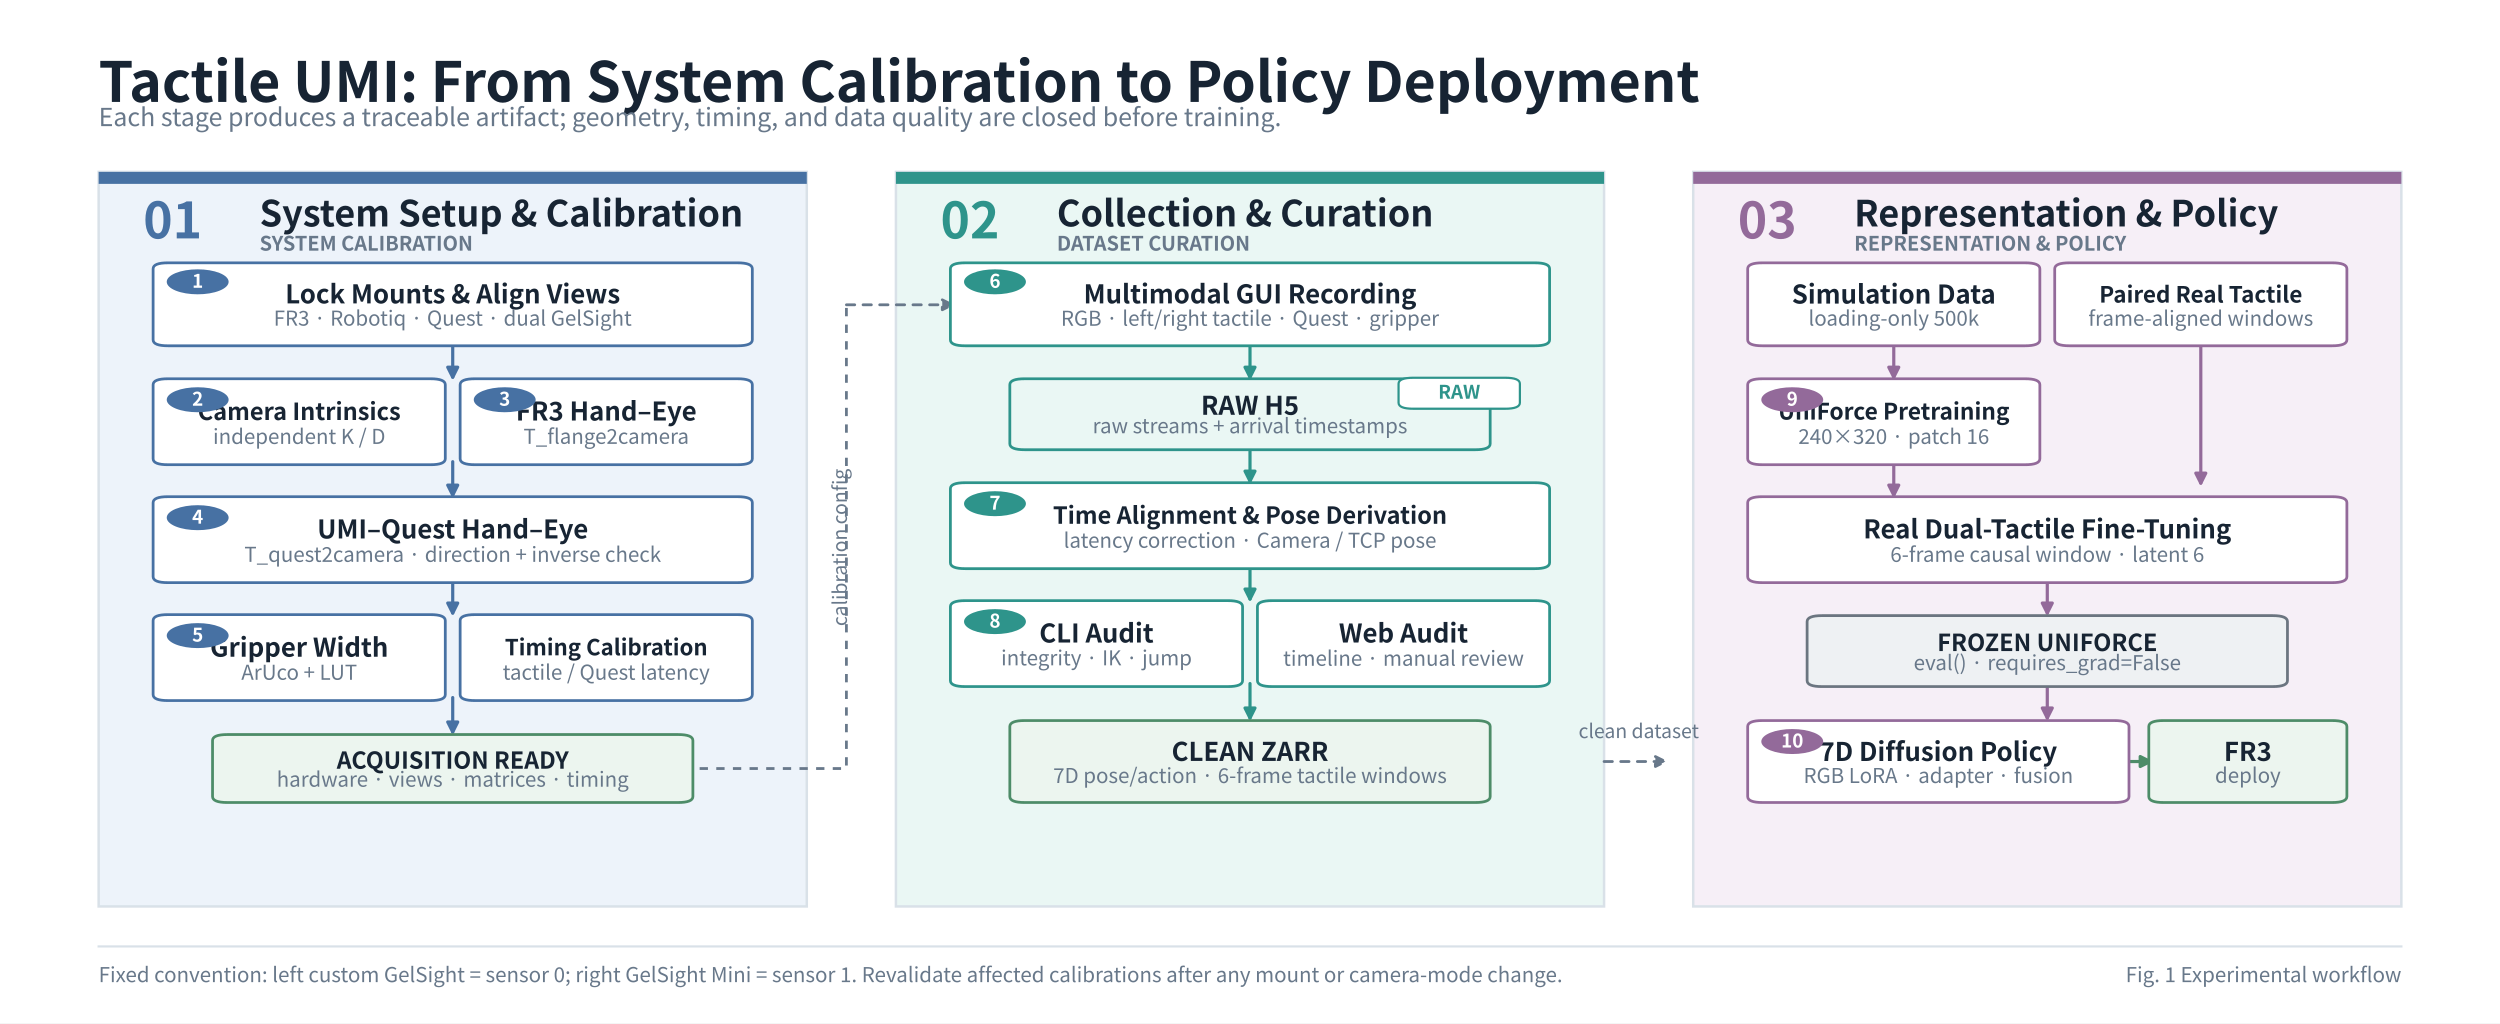
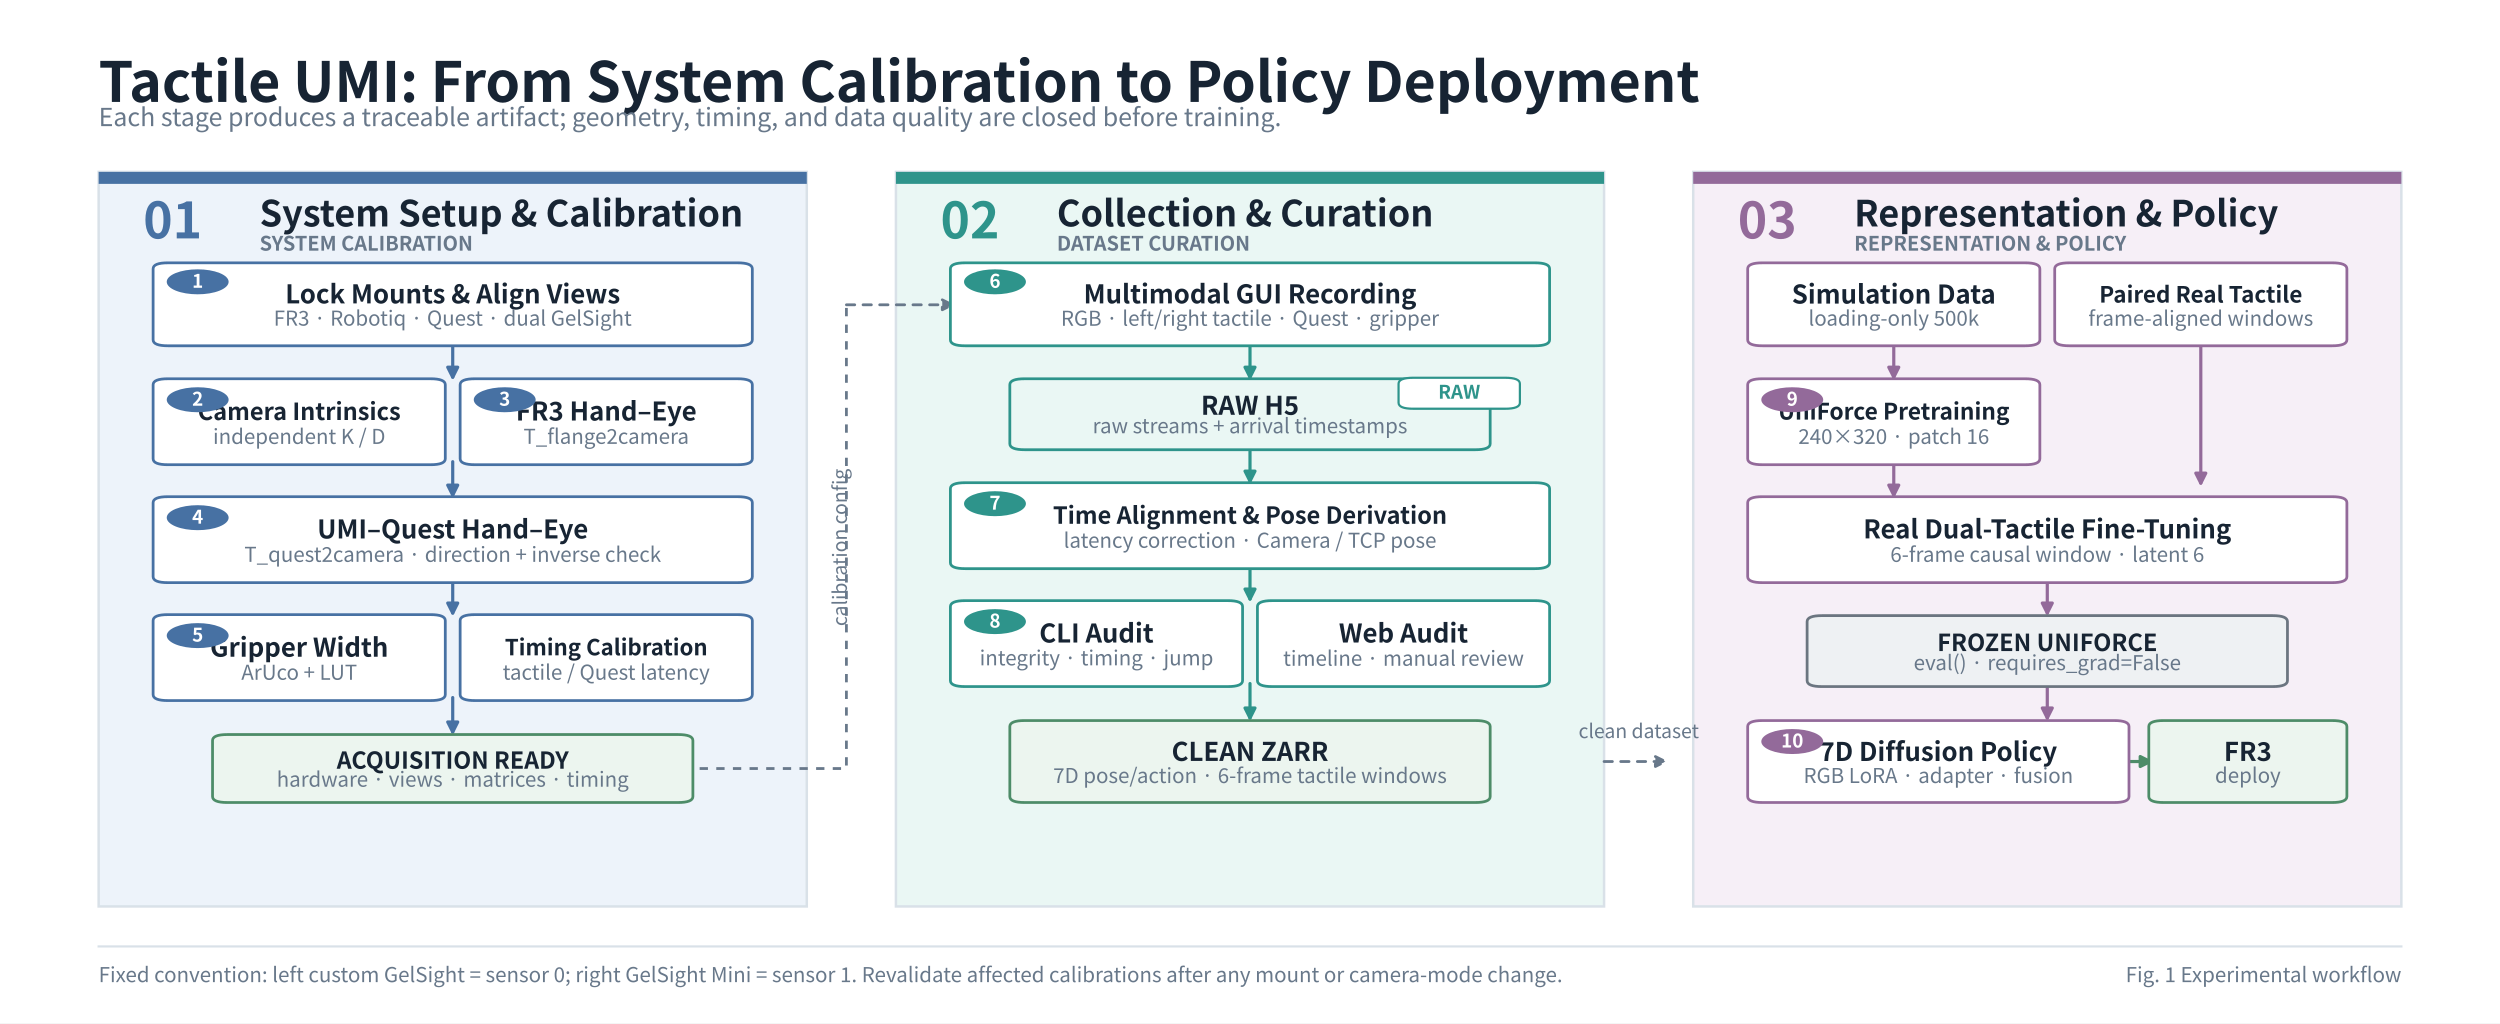
<svg xmlns="http://www.w3.org/2000/svg" width="901.44pt" height="369pt" viewBox="0 0 901.44 369" version="1.1">
  <defs>
    <style type="text/css">*{stroke-linejoin: round; stroke-linecap: butt}</style>
  </defs>
  <g id="figure_1">
    <g id="patch_1">
      <path d="M 0 369 L 901.44 369 L 901.44 0 L 0 0 z " style="fill: #ffffff" />
    </g>
    <g id="axes_1">
      <g id="patch_2">
        <path d="M 35.568 326.842 L 290.909 326.842 L 290.909 61.978 L 35.568 61.978 z " clip-path="url(#p51d656fa8f)" style="fill: #edf3fa; stroke: #d9e1e8; stroke-width: 0.9; stroke-linejoin: miter" />
      </g>
      <g id="patch_3">
        <path d="M 323.05 326.842 L 578.39 326.842 L 578.39 61.978 L 323.05 61.978 z " clip-path="url(#p51d656fa8f)" style="fill: #eaf7f4; stroke: #d9e1e8; stroke-width: 0.9; stroke-linejoin: miter" />
      </g>
      <g id="patch_4">
        <path d="M 610.531 326.842 L 865.872 326.842 L 865.872 61.978 L 610.531 61.978 z " clip-path="url(#p51d656fa8f)" style="fill: #f6eff7; stroke: #d9e1e8; stroke-width: 0.9; stroke-linejoin: miter" />
      </g>
      <g id="patch_5">
        <path d="M 35.568 66.302 L 290.909 66.302 L 290.909 61.978 L 35.568 61.978 z " clip-path="url(#p51d656fa8f)" style="fill: #4771a3" />
      </g>
      <g id="patch_6">
        <path d="M 323.05 66.302 L 578.39 66.302 L 578.39 61.978 L 323.05 61.978 z " clip-path="url(#p51d656fa8f)" style="fill: #2e948b" />
      </g>
      <g id="patch_7">
        <path d="M 610.531 66.302 L 865.872 66.302 L 865.872 61.978 L 610.531 61.978 z " clip-path="url(#p51d656fa8f)" style="fill: #936a9a" />
      </g>
      <g id="patch_8">
        <path d="M 163.238 123.96 Q 163.238 130.626 163.238 136.007 " clip-path="url(#p51d656fa8f)" style="fill: none; stroke: #4771a3; stroke-width: 1.15; stroke-linecap: round" />
        <path d="M 165.038 132.407 L 163.238 136.007 L 161.438 132.407 z " clip-path="url(#p51d656fa8f)" style="fill: #4771a3; stroke: #4771a3; stroke-width: 1.15; stroke-linecap: round" />
      </g>
      <g id="patch_9">
        <path d="M 163.238 166.482 Q 163.238 173.149 163.238 178.53 " clip-path="url(#p51d656fa8f)" style="fill: none; stroke: #4771a3; stroke-width: 1.15; stroke-linecap: round" />
        <path d="M 165.038 174.93 L 163.238 178.53 L 161.438 174.93 z " clip-path="url(#p51d656fa8f)" style="fill: #4771a3; stroke: #4771a3; stroke-width: 1.15; stroke-linecap: round" />
      </g>
      <g id="patch_10">
        <path d="M 163.238 209.004 Q 163.238 215.671 163.238 221.052 " clip-path="url(#p51d656fa8f)" style="fill: none; stroke: #4771a3; stroke-width: 1.15; stroke-linecap: round" />
        <path d="M 165.038 217.452 L 163.238 221.052 L 161.438 217.452 z " clip-path="url(#p51d656fa8f)" style="fill: #4771a3; stroke: #4771a3; stroke-width: 1.15; stroke-linecap: round" />
      </g>
      <g id="patch_11">
        <path d="M 163.238 251.527 Q 163.238 258.374 163.238 263.935 " clip-path="url(#p51d656fa8f)" style="fill: none; stroke: #4771a3; stroke-width: 1.15; stroke-linecap: round" />
        <path d="M 165.038 260.335 L 163.238 263.935 L 161.438 260.335 z " clip-path="url(#p51d656fa8f)" style="fill: #4771a3; stroke: #4771a3; stroke-width: 1.15; stroke-linecap: round" />
      </g>
      <g id="patch_12">
        <path d="M 450.72 123.96 Q 450.72 130.626 450.72 136.007 " clip-path="url(#p51d656fa8f)" style="fill: none; stroke: #2e948b; stroke-width: 1.15; stroke-linecap: round" />
        <path d="M 452.52 132.407 L 450.72 136.007 L 448.92 132.407 z " clip-path="url(#p51d656fa8f)" style="fill: #2e948b; stroke: #2e948b; stroke-width: 1.15; stroke-linecap: round" />
      </g>
      <g id="patch_13">
        <path d="M 450.72 161.437 Q 450.72 168.104 450.72 173.485 " clip-path="url(#p51d656fa8f)" style="fill: none; stroke: #2e948b; stroke-width: 1.15; stroke-linecap: round" />
        <path d="M 452.52 169.885 L 450.72 173.485 L 448.92 169.885 z " clip-path="url(#p51d656fa8f)" style="fill: #2e948b; stroke: #2e948b; stroke-width: 1.15; stroke-linecap: round" />
      </g>
      <g id="patch_14">
        <path d="M 450.72 203.959 Q 450.72 210.626 450.72 216.007 " clip-path="url(#p51d656fa8f)" style="fill: none; stroke: #2e948b; stroke-width: 1.15; stroke-linecap: round" />
        <path d="M 452.52 212.407 L 450.72 216.007 L 448.92 212.407 z " clip-path="url(#p51d656fa8f)" style="fill: #2e948b; stroke: #2e948b; stroke-width: 1.15; stroke-linecap: round" />
      </g>
      <g id="patch_15">
        <path d="M 450.72 246.482 Q 450.72 253.329 450.72 258.89 " clip-path="url(#p51d656fa8f)" style="fill: none; stroke: #2e948b; stroke-width: 1.15; stroke-linecap: round" />
        <path d="M 452.52 255.29 L 450.72 258.89 L 448.92 255.29 z " clip-path="url(#p51d656fa8f)" style="fill: #2e948b; stroke: #2e948b; stroke-width: 1.15; stroke-linecap: round" />
      </g>
      <g id="patch_16">
        <path d="M 682.848 123.96 Q 682.848 130.626 682.848 136.007 " clip-path="url(#p51d656fa8f)" style="fill: none; stroke: #936a9a; stroke-width: 1.15; stroke-linecap: round" />
        <path d="M 684.648 132.407 L 682.848 136.007 L 681.048 132.407 z " clip-path="url(#p51d656fa8f)" style="fill: #936a9a; stroke: #936a9a; stroke-width: 1.15; stroke-linecap: round" />
      </g>
      <g id="patch_17">
        <path d="M 793.555 123.96 Q 793.555 149.725 793.555 174.205 " clip-path="url(#p51d656fa8f)" style="fill: none; stroke: #936a9a; stroke-width: 1.15; stroke-linecap: round" />
        <path d="M 795.355 170.605 L 793.555 174.205 L 791.755 170.605 z " clip-path="url(#p51d656fa8f)" style="fill: #936a9a; stroke: #936a9a; stroke-width: 1.15; stroke-linecap: round" />
      </g>
      <g id="patch_18">
        <path d="M 682.848 166.482 Q 682.848 173.149 682.848 178.53 " clip-path="url(#p51d656fa8f)" style="fill: none; stroke: #936a9a; stroke-width: 1.15; stroke-linecap: round" />
        <path d="M 684.648 174.93 L 682.848 178.53 L 681.048 174.93 z " clip-path="url(#p51d656fa8f)" style="fill: #936a9a; stroke: #936a9a; stroke-width: 1.15; stroke-linecap: round" />
      </g>
      <g id="patch_19">
        <path d="M 738.202 209.004 Q 738.202 215.671 738.202 221.052 " clip-path="url(#p51d656fa8f)" style="fill: none; stroke: #936a9a; stroke-width: 1.15; stroke-linecap: round" />
        <path d="M 740.002 217.452 L 738.202 221.052 L 736.402 217.452 z " clip-path="url(#p51d656fa8f)" style="fill: #936a9a; stroke: #936a9a; stroke-width: 1.15; stroke-linecap: round" />
      </g>
      <g id="patch_20">
        <path d="M 738.202 246.482 Q 738.202 253.329 738.202 258.89 " clip-path="url(#p51d656fa8f)" style="fill: none; stroke: #936a9a; stroke-width: 1.15; stroke-linecap: round" />
        <path d="M 740.002 255.29 L 738.202 258.89 L 736.402 255.29 z " clip-path="url(#p51d656fa8f)" style="fill: #936a9a; stroke: #936a9a; stroke-width: 1.15; stroke-linecap: round" />
      </g>
      <g id="patch_21">
        <path d="M 764.093 274.59 Q 770.342 274.59 775.306 274.59 " clip-path="url(#p51d656fa8f)" style="fill: none; stroke: #4d8c68; stroke-width: 1.15; stroke-linecap: round" />
        <path d="M 771.706 272.79 L 775.306 274.59 L 771.706 276.39 z " clip-path="url(#p51d656fa8f)" style="fill: #4d8c68; stroke: #4d8c68; stroke-width: 1.15; stroke-linecap: round" />
      </g>
      <g id="line2d_1">
        <path d="M 246.269 277.113 L 305.194 277.113 L 305.194 109.905 " clip-path="url(#p51d656fa8f)" style="fill: none; stroke-dasharray: 3,3; stroke-dashoffset: 0; stroke: #68788a" />
      </g>
      <g id="patch_22">
        <path d="M 305.194 109.905 Q 324.835 109.905 343.359 109.905 " clip-path="url(#p51d656fa8f)" style="fill: none; stroke-dasharray: 3,3; stroke-dashoffset: 0; stroke: #68788a; stroke-linecap: round" />
        <path d="M 339.759 108.105 L 343.359 109.905 L 339.759 111.705 z " clip-path="url(#p51d656fa8f)" style="fill: #68788a; stroke-dasharray: 3,3; stroke-dashoffset: 0; stroke: #68788a; stroke-linecap: round" />
      </g>
      <g id="patch_23">
        <path d="M 578.39 274.59 Q 589.997 274.59 600.485 274.59 " clip-path="url(#p51d656fa8f)" style="fill: none; stroke-dasharray: 3,3; stroke-dashoffset: 0; stroke: #68788a; stroke-linecap: round" />
        <path d="M 596.885 272.79 L 600.485 274.59 L 596.885 276.39 z " clip-path="url(#p51d656fa8f)" style="fill: #68788a; stroke-dasharray: 3,3; stroke-dashoffset: 0; stroke: #68788a; stroke-linecap: round" />
      </g>
      <g id="patch_24">
        <path d="M 60.566 124.68 L 265.91 124.68 Q 271.267 124.68 271.267 122.518 L 271.267 96.933 Q 271.267 94.77 265.91 94.77 L 60.566 94.77 Q 55.21 94.77 55.21 96.933 L 55.21 122.518 Q 55.21 124.68 60.566 124.68 z " clip-path="url(#p51d656fa8f)" style="fill: #ffffff; stroke: #4771a3; stroke-linejoin: miter" />
      </g>
      <g id="patch_25">
        <path d="M 60.566 167.563 L 155.203 167.563 Q 160.56 167.563 160.56 165.401 L 160.56 138.734 Q 160.56 136.572 155.203 136.572 L 60.566 136.572 Q 55.21 136.572 55.21 138.734 L 55.21 165.401 Q 55.21 167.563 60.566 167.563 z " clip-path="url(#p51d656fa8f)" style="fill: #ffffff; stroke: #4771a3; stroke-linejoin: miter" />
      </g>
      <g id="patch_26">
        <path d="M 171.274 167.563 L 265.91 167.563 Q 271.267 167.563 271.267 165.401 L 271.267 138.734 Q 271.267 136.572 265.91 136.572 L 171.274 136.572 Q 165.917 136.572 165.917 138.734 L 165.917 165.401 Q 165.917 167.563 171.274 167.563 z " clip-path="url(#p51d656fa8f)" style="fill: #ffffff; stroke: #4771a3; stroke-linejoin: miter" />
      </g>
      <g id="patch_27">
        <path d="M 60.566 210.086 L 265.91 210.086 Q 271.267 210.086 271.267 207.923 L 271.267 181.257 Q 271.267 179.095 265.91 179.095 L 60.566 179.095 Q 55.21 179.095 55.21 181.257 L 55.21 207.923 Q 55.21 210.086 60.566 210.086 z " clip-path="url(#p51d656fa8f)" style="fill: #ffffff; stroke: #4771a3; stroke-linejoin: miter" />
      </g>
      <g id="patch_28">
        <path d="M 60.566 252.608 L 155.203 252.608 Q 160.56 252.608 160.56 250.446 L 160.56 223.779 Q 160.56 221.617 155.203 221.617 L 60.566 221.617 Q 55.21 221.617 55.21 223.779 L 55.21 250.446 Q 55.21 252.608 60.566 252.608 z " clip-path="url(#p51d656fa8f)" style="fill: #ffffff; stroke: #4771a3; stroke-linejoin: miter" />
      </g>
      <g id="patch_29">
        <path d="M 171.274 252.608 L 265.91 252.608 Q 271.267 252.608 271.267 250.446 L 271.267 223.779 Q 271.267 221.617 265.91 221.617 L 171.274 221.617 Q 165.917 221.617 165.917 223.779 L 165.917 250.446 Q 165.917 252.608 171.274 252.608 z " clip-path="url(#p51d656fa8f)" style="fill: #ffffff; stroke: #4771a3; stroke-linejoin: miter" />
      </g>
      <g id="patch_30">
        <path d="M 81.994 289.365 L 244.483 289.365 Q 249.84 289.365 249.84 287.203 L 249.84 267.022 Q 249.84 264.86 244.483 264.86 L 81.994 264.86 Q 76.637 264.86 76.637 267.022 L 76.637 287.203 Q 76.637 289.365 81.994 289.365 z " clip-path="url(#p51d656fa8f)" style="fill: #ecf5ef; stroke: #4d8c68; stroke-linejoin: miter" />
      </g>
      <g id="patch_31">
        <path d="M 348.048 124.68 L 553.392 124.68 Q 558.749 124.68 558.749 122.518 L 558.749 96.933 Q 558.749 94.77 553.392 94.77 L 348.048 94.77 Q 342.691 94.77 342.691 96.933 L 342.691 122.518 Q 342.691 124.68 348.048 124.68 z " clip-path="url(#p51d656fa8f)" style="fill: #ffffff; stroke: #2e948b; stroke-linejoin: miter" />
      </g>
      <g id="patch_32">
        <path d="M 369.475 162.158 L 531.965 162.158 Q 537.322 162.158 537.322 159.996 L 537.322 138.734 Q 537.322 136.572 531.965 136.572 L 369.475 136.572 Q 364.118 136.572 364.118 138.734 L 364.118 159.996 Q 364.118 162.158 369.475 162.158 z " clip-path="url(#p51d656fa8f)" style="fill: #eaf7f4; stroke: #2e948b; stroke-linejoin: miter" />
      </g>
      <g id="patch_33">
        <path d="M 348.048 205.041 L 553.392 205.041 Q 558.749 205.041 558.749 202.878 L 558.749 176.212 Q 558.749 174.05 553.392 174.05 L 348.048 174.05 Q 342.691 174.05 342.691 176.212 L 342.691 202.878 Q 342.691 205.041 348.048 205.041 z " clip-path="url(#p51d656fa8f)" style="fill: #ffffff; stroke: #2e948b; stroke-linejoin: miter" />
      </g>
      <g id="patch_34">
        <path d="M 348.048 247.563 L 442.685 247.563 Q 448.042 247.563 448.042 245.401 L 448.042 218.734 Q 448.042 216.572 442.685 216.572 L 348.048 216.572 Q 342.691 216.572 342.691 218.734 L 342.691 245.401 Q 342.691 247.563 348.048 247.563 z " clip-path="url(#p51d656fa8f)" style="fill: #ffffff; stroke: #2e948b; stroke-linejoin: miter" />
      </g>
      <g id="patch_35">
        <path d="M 458.755 247.563 L 553.392 247.563 Q 558.749 247.563 558.749 245.401 L 558.749 218.734 Q 558.749 216.572 553.392 216.572 L 458.755 216.572 Q 453.398 216.572 453.398 218.734 L 453.398 245.401 Q 453.398 247.563 458.755 247.563 z " clip-path="url(#p51d656fa8f)" style="fill: #ffffff; stroke: #2e948b; stroke-linejoin: miter" />
      </g>
      <g id="patch_36">
        <path d="M 369.475 289.365 L 531.965 289.365 Q 537.322 289.365 537.322 287.203 L 537.322 261.977 Q 537.322 259.815 531.965 259.815 L 369.475 259.815 Q 364.118 259.815 364.118 261.977 L 364.118 287.203 Q 364.118 289.365 369.475 289.365 z " clip-path="url(#p51d656fa8f)" style="fill: #ecf5ef; stroke: #4d8c68; stroke-linejoin: miter" />
      </g>
      <g id="patch_37">
        <path d="M 635.53 124.68 L 730.166 124.68 Q 735.523 124.68 735.523 122.518 L 735.523 96.933 Q 735.523 94.77 730.166 94.77 L 635.53 94.77 Q 630.173 94.77 630.173 96.933 L 630.173 122.518 Q 630.173 124.68 635.53 124.68 z " clip-path="url(#p51d656fa8f)" style="fill: #ffffff; stroke: #936a9a; stroke-linejoin: miter" />
      </g>
      <g id="patch_38">
        <path d="M 746.237 124.68 L 840.874 124.68 Q 846.23 124.68 846.23 122.518 L 846.23 96.933 Q 846.23 94.77 840.874 94.77 L 746.237 94.77 Q 740.88 94.77 740.88 96.933 L 740.88 122.518 Q 740.88 124.68 746.237 124.68 z " clip-path="url(#p51d656fa8f)" style="fill: #ffffff; stroke: #936a9a; stroke-linejoin: miter" />
      </g>
      <g id="patch_39">
        <path d="M 635.53 167.563 L 730.166 167.563 Q 735.523 167.563 735.523 165.401 L 735.523 138.734 Q 735.523 136.572 730.166 136.572 L 635.53 136.572 Q 630.173 136.572 630.173 138.734 L 630.173 165.401 Q 630.173 167.563 635.53 167.563 z " clip-path="url(#p51d656fa8f)" style="fill: #ffffff; stroke: #936a9a; stroke-linejoin: miter" />
      </g>
      <g id="patch_40">
        <path d="M 635.53 210.086 L 840.874 210.086 Q 846.23 210.086 846.23 207.923 L 846.23 181.257 Q 846.23 179.095 840.874 179.095 L 635.53 179.095 Q 630.173 179.095 630.173 181.257 L 630.173 207.923 Q 630.173 210.086 635.53 210.086 z " clip-path="url(#p51d656fa8f)" style="fill: #ffffff; stroke: #936a9a; stroke-linejoin: miter" />
      </g>
      <g id="patch_41">
        <path d="M 656.957 247.563 L 819.446 247.563 Q 824.803 247.563 824.803 245.401 L 824.803 224.14 Q 824.803 221.977 819.446 221.977 L 656.957 221.977 Q 651.6 221.977 651.6 224.14 L 651.6 245.401 Q 651.6 247.563 656.957 247.563 z " clip-path="url(#p51d656fa8f)" style="fill: #eef1f3; stroke: #6b7580; stroke-linejoin: miter" />
      </g>
      <g id="patch_42">
        <path d="M 635.53 289.365 L 762.307 289.365 Q 767.664 289.365 767.664 287.203 L 767.664 261.977 Q 767.664 259.815 762.307 259.815 L 635.53 259.815 Q 630.173 259.815 630.173 261.977 L 630.173 287.203 Q 630.173 289.365 635.53 289.365 z " clip-path="url(#p51d656fa8f)" style="fill: #ffffff; stroke: #936a9a; stroke-linejoin: miter" />
      </g>
      <g id="patch_43">
        <path d="M 780.163 289.365 L 840.874 289.365 Q 846.23 289.365 846.23 287.203 L 846.23 261.977 Q 846.23 259.815 840.874 259.815 L 780.163 259.815 Q 774.806 259.815 774.806 261.977 L 774.806 287.203 Q 774.806 289.365 780.163 289.365 z " clip-path="url(#p51d656fa8f)" style="fill: #ecf5ef; stroke: #4d8c68; stroke-linejoin: miter" />
      </g>
      <g id="line2d_2">
        <path d="M 35.568 341.257 L 865.872 341.257 " clip-path="url(#p51d656fa8f)" style="fill: none; stroke: #d9e1e8; stroke-width: 0.8; stroke-linecap: square" />
      </g>
      <g id="text_1">
        <text style="font-weight: 700; font-size: 20px; font-family: 'Noto Sans CJK JP', 'Arial', 'Helvetica', 'DejaVu Sans', sans-serif; text-anchor: start; fill: #172433" x="35.568" y="36.755" transform="rotate(-0 35.568 36.75495)">Tactile UMI: From System Calibration to Policy Deployment</text>
      </g>
      <g id="text_2">
        <text style="font-size: 9px; font-family: 'Noto Sans CJK JP', 'Arial', 'Helvetica', 'DejaVu Sans', sans-serif; text-anchor: start; fill: #68788a" x="35.568" y="45.475" transform="rotate(-0 35.568 45.4754)">Each stage produces a traceable artifact; geometry, timing, and data quality are closed before training.</text>
      </g>
      <g id="text_3">
        <text style="font-weight: 700; font-size: 18px; font-family: 'Noto Sans CJK JP', 'Arial', 'Helvetica', 'DejaVu Sans', sans-serif; text-anchor: start; fill: #4771a3" x="51.638" y="85.963" transform="rotate(-0 51.6384 85.96304)">01</text>
      </g>
      <g id="text_4">
        <text style="font-weight: 700; font-size: 13px; font-family: 'Noto Sans CJK JP', 'Arial', 'Helvetica', 'DejaVu Sans', sans-serif; text-anchor: start; fill: #172433" x="93.6" y="81.648" transform="rotate(-0 93.6 81.64813)">System Setup &amp; Calibration</text>
      </g>
      <g id="text_5">
        <text style="font-weight: 700; font-size: 7.2px; font-family: 'Noto Sans CJK JP', 'Arial', 'Helvetica', 'DejaVu Sans', sans-serif; text-anchor: start; fill: #68788a" x="93.6" y="90.383" transform="rotate(-0 93.6 90.38257)">SYSTEM CALIBRATION</text>
      </g>
      <g id="text_6">
        <text style="font-weight: 700; font-size: 18px; font-family: 'Noto Sans CJK JP', 'Arial', 'Helvetica', 'DejaVu Sans', sans-serif; text-anchor: start; fill: #2e948b" x="339.12" y="85.963" transform="rotate(-0 339.12 85.96304)">02</text>
      </g>
      <g id="text_7">
        <text style="font-weight: 700; font-size: 13px; font-family: 'Noto Sans CJK JP', 'Arial', 'Helvetica', 'DejaVu Sans', sans-serif; text-anchor: start; fill: #172433" x="381.082" y="81.623" transform="rotate(-0 381.0816 81.62274)">Collection &amp; Curation</text>
      </g>
      <g id="text_8">
        <text style="font-weight: 700; font-size: 7.2px; font-family: 'Noto Sans CJK JP', 'Arial', 'Helvetica', 'DejaVu Sans', sans-serif; text-anchor: start; fill: #68788a" x="381.082" y="90.383" transform="rotate(-0 381.0816 90.38257)">DATASET CURATION</text>
      </g>
      <g id="text_9">
        <text style="font-weight: 700; font-size: 18px; font-family: 'Noto Sans CJK JP', 'Arial', 'Helvetica', 'DejaVu Sans', sans-serif; text-anchor: start; fill: #936a9a" x="626.602" y="85.963" transform="rotate(-0 626.6016 85.96304)">03</text>
      </g>
      <g id="text_10">
        <text style="font-weight: 700; font-size: 13px; font-family: 'Noto Sans CJK JP', 'Arial', 'Helvetica', 'DejaVu Sans', sans-serif; text-anchor: start; fill: #172433" x="668.563" y="81.648" transform="rotate(-0 668.5632 81.64813)">Representation &amp; Policy</text>
      </g>
      <g id="text_11">
        <text style="font-weight: 700; font-size: 7.2px; font-family: 'Noto Sans CJK JP', 'Arial', 'Helvetica', 'DejaVu Sans', sans-serif; text-anchor: start; fill: #68788a" x="668.563" y="90.383" transform="rotate(-0 668.5632 90.38257)">REPRESENTATION &amp; POLICY</text>
      </g>
      <g id="text_12">
        <text style="font-weight: 700; font-size: 9.3px; font-family: 'Noto Sans CJK JP', 'Arial', 'Helvetica', 'DejaVu Sans', sans-serif; text-anchor: middle; fill: #172433" x="163.238" y="109.393" transform="rotate(-0 163.2384 109.3934)">Lock Mounts &amp; Align Views</text>
      </g>
      <g id="text_13">
        <text style="font-size: 7.4px; font-family: 'Noto Sans CJK JP', 'Arial', 'Helvetica', 'DejaVu Sans', sans-serif; text-anchor: middle; fill: #68788a" x="163.238" y="117.421" transform="rotate(-0 163.2384 117.4209)">FR3 · Robotiq · Quest · dual GelSight</text>
      </g>
      <g id="text_14">
        <text style="font-weight: 700; font-size: 8.5px; font-family: 'Noto Sans CJK JP', 'Arial', 'Helvetica', 'DejaVu Sans', sans-serif; text-anchor: middle; fill: #172433" x="107.885" y="151.453" transform="rotate(-0 107.8848 151.4533)">Camera Intrinsics</text>
      </g>
      <g id="text_15">
        <text style="font-size: 7.4px; font-family: 'Noto Sans CJK JP', 'Arial', 'Helvetica', 'DejaVu Sans', sans-serif; text-anchor: middle; fill: #68788a" x="107.885" y="160.068" transform="rotate(-0 107.8848 160.0677)">independent K / D</text>
      </g>
      <g id="text_16">
        <text style="font-weight: 700; font-size: 9.3px; font-family: 'Noto Sans CJK JP', 'Arial', 'Helvetica', 'DejaVu Sans', sans-serif; text-anchor: middle; fill: #172433" x="218.592" y="151.644" transform="rotate(-0 218.592 151.6444)">FR3 Hand–Eye</text>
      </g>
      <g id="text_17">
        <text style="font-size: 7.4px; font-family: 'Noto Sans CJK JP', 'Arial', 'Helvetica', 'DejaVu Sans', sans-serif; text-anchor: middle; fill: #68788a" x="218.592" y="160.039" transform="rotate(-0 218.592 160.0388)">T_flange2camera</text>
      </g>
      <g id="text_18">
        <text style="font-weight: 700; font-size: 9.3px; font-family: 'Noto Sans CJK JP', 'Arial', 'Helvetica', 'DejaVu Sans', sans-serif; text-anchor: middle; fill: #172433" x="163.238" y="194.167" transform="rotate(-0 163.2384 194.1669)">UMI–Quest Hand–Eye</text>
      </g>
      <g id="text_19">
        <text style="font-size: 7.4px; font-family: 'Noto Sans CJK JP', 'Arial', 'Helvetica', 'DejaVu Sans', sans-serif; text-anchor: middle; fill: #68788a" x="163.238" y="202.59" transform="rotate(-0 163.2384 202.5902)">T_quest2camera · direction + inverse check</text>
      </g>
      <g id="text_20">
        <text style="font-weight: 700; font-size: 9.3px; font-family: 'Noto Sans CJK JP', 'Arial', 'Helvetica', 'DejaVu Sans', sans-serif; text-anchor: middle; fill: #172433" x="107.885" y="236.792" transform="rotate(-0 107.8848 236.7918)">Gripper Width</text>
      </g>
      <g id="text_21">
        <text style="font-size: 7.4px; font-family: 'Noto Sans CJK JP', 'Arial', 'Helvetica', 'DejaVu Sans', sans-serif; text-anchor: middle; fill: #68788a" x="107.885" y="245.113" transform="rotate(-0 107.8848 245.1127)">ArUco + LUT</text>
      </g>
      <g id="text_22">
        <text style="font-weight: 700; font-size: 8px; font-family: 'Noto Sans CJK JP', 'Arial', 'Helvetica', 'DejaVu Sans', sans-serif; text-anchor: middle; fill: #172433" x="218.592" y="236.293" transform="rotate(-0 218.592 236.2925)">Timing Calibration</text>
      </g>
      <g id="text_23">
        <text style="font-size: 7.4px; font-family: 'Noto Sans CJK JP', 'Arial', 'Helvetica', 'DejaVu Sans', sans-serif; text-anchor: middle; fill: #68788a" x="218.592" y="245.094" transform="rotate(-0 218.592 245.0942)">tactile / Quest latency</text>
      </g>
      <g id="text_24">
        <text style="font-weight: 700; font-size: 8.4px; font-family: 'Noto Sans CJK JP', 'Arial', 'Helvetica', 'DejaVu Sans', sans-serif; text-anchor: middle; fill: #172433" x="163.238" y="277.183" transform="rotate(-0 163.2384 277.1826)">ACQUISITION READY</text>
      </g>
      <g id="text_25">
        <text style="font-size: 7.4px; font-family: 'Noto Sans CJK JP', 'Arial', 'Helvetica', 'DejaVu Sans', sans-serif; text-anchor: middle; fill: #68788a" x="163.238" y="283.673" transform="rotate(-0 163.2384 283.673)">hardware · views · matrices · timing</text>
      </g>
      <g id="text_26">
        <text style="font-weight: 700; font-size: 9.3px; font-family: 'Noto Sans CJK JP', 'Arial', 'Helvetica', 'DejaVu Sans', sans-serif; text-anchor: middle; fill: #172433" x="450.72" y="109.393" transform="rotate(-0 450.72 109.3934)">Multimodal GUI Recording</text>
      </g>
      <g id="text_27">
        <text style="font-size: 7.4px; font-family: 'Noto Sans CJK JP', 'Arial', 'Helvetica', 'DejaVu Sans', sans-serif; text-anchor: middle; fill: #68788a" x="450.72" y="117.47" transform="rotate(-0 450.72 117.4695)">RGB · left/right tactile · Quest · gripper</text>
      </g>
      <g id="text_28">
        <text style="font-weight: 700; font-size: 9.3px; font-family: 'Noto Sans CJK JP', 'Arial', 'Helvetica', 'DejaVu Sans', sans-serif; text-anchor: middle; fill: #172433" x="450.72" y="149.578" transform="rotate(-0 450.72 149.5784)">RAW H5</text>
      </g>
      <g id="text_29">
        <text style="font-size: 7.4px; font-family: 'Noto Sans CJK JP', 'Arial', 'Helvetica', 'DejaVu Sans', sans-serif; text-anchor: middle; fill: #68788a" x="450.72" y="156.23" transform="rotate(-0 450.72 156.2299)">raw streams + arrival timestamps</text>
      </g>
      <g id="text_30">
        <text style="font-weight: 700; font-size: 8.5px; font-family: 'Noto Sans CJK JP', 'Arial', 'Helvetica', 'DejaVu Sans', sans-serif; text-anchor: middle; fill: #172433" x="450.72" y="188.867" transform="rotate(-0 450.72 188.867)">Time Alignment &amp; Pose Derivation</text>
      </g>
      <g id="text_31">
        <text style="font-size: 7.4px; font-family: 'Noto Sans CJK JP', 'Arial', 'Helvetica', 'DejaVu Sans', sans-serif; text-anchor: middle; fill: #68788a" x="450.72" y="197.527" transform="rotate(-0 450.72 197.5267)">latency correction · Camera / TCP pose</text>
      </g>
      <g id="text_32">
        <text style="font-weight: 700; font-size: 9.3px; font-family: 'Noto Sans CJK JP', 'Arial', 'Helvetica', 'DejaVu Sans', sans-serif; text-anchor: middle; fill: #172433" x="395.366" y="231.686" transform="rotate(-0 395.3664 231.6864)">CLI Audit</text>
      </g>
      <g id="text_33">
-         <text style="font-size: 7.4px; font-family: 'Noto Sans CJK JP', 'Arial', 'Helvetica', 'DejaVu Sans', sans-serif; text-anchor: middle; fill: #68788a" x="395.366" y="239.913" transform="rotate(-0 395.3664 239.9127)">integrity · IK · jump</text>
+         <text style="font-size: 7.4px; font-family: 'Noto Sans CJK JP', 'Arial', 'Helvetica', 'DejaVu Sans', sans-serif; text-anchor: middle; fill: #68788a" x="395.366" y="239.913" transform="rotate(-0 395.3664 239.9127)">integrity · timing · jump</text>
      </g>
      <g id="text_34">
        <text style="font-weight: 700; font-size: 9.3px; font-family: 'Noto Sans CJK JP', 'Arial', 'Helvetica', 'DejaVu Sans', sans-serif; text-anchor: middle; fill: #172433" x="506.074" y="231.686" transform="rotate(-0 506.0736 231.6864)">Web Audit</text>
      </g>
      <g id="text_35">
        <text style="font-size: 7.4px; font-family: 'Noto Sans CJK JP', 'Arial', 'Helvetica', 'DejaVu Sans', sans-serif; text-anchor: middle; fill: #68788a" x="506.074" y="240.068" transform="rotate(-0 506.0736 240.0677)">timeline · manual review</text>
      </g>
      <g id="text_36">
        <text style="font-weight: 700; font-size: 9.3px; font-family: 'Noto Sans CJK JP', 'Arial', 'Helvetica', 'DejaVu Sans', sans-serif; text-anchor: middle; fill: #172433" x="450.72" y="274.367" transform="rotate(-0 450.72 274.3675)">CLEAN ZARR</text>
      </g>
      <g id="text_37">
        <text style="font-size: 7.4px; font-family: 'Noto Sans CJK JP', 'Arial', 'Helvetica', 'DejaVu Sans', sans-serif; text-anchor: middle; fill: #68788a" x="450.72" y="282.336" transform="rotate(-0 450.72 282.336)">7D pose/action · 6-frame tactile windows</text>
      </g>
      <g id="text_38">
        <text style="font-weight: 700; font-size: 9.3px; font-family: 'Noto Sans CJK JP', 'Arial', 'Helvetica', 'DejaVu Sans', sans-serif; text-anchor: middle; fill: #172433" x="682.848" y="109.463" transform="rotate(-0 682.848 109.4631)">Simulation Data</text>
      </g>
      <g id="text_39">
        <text style="font-size: 7.4px; font-family: 'Noto Sans CJK JP', 'Arial', 'Helvetica', 'DejaVu Sans', sans-serif; text-anchor: middle; fill: #68788a" x="682.848" y="117.421" transform="rotate(-0 682.848 117.4209)">loading-only 500k</text>
      </g>
      <g id="text_40">
        <text style="font-weight: 700; font-size: 8.1px; font-family: 'Noto Sans CJK JP', 'Arial', 'Helvetica', 'DejaVu Sans', sans-serif; text-anchor: middle; fill: #172433" x="793.555" y="109.113" transform="rotate(-0 793.5552 109.1134)">Paired Real Tactile</text>
      </g>
      <g id="text_41">
        <text style="font-size: 7.4px; font-family: 'Noto Sans CJK JP', 'Arial', 'Helvetica', 'DejaVu Sans', sans-serif; text-anchor: middle; fill: #68788a" x="793.555" y="117.47" transform="rotate(-0 793.5552 117.4695)">frame-aligned windows</text>
      </g>
      <g id="text_42">
        <text style="font-weight: 700; font-size: 8.2px; font-family: 'Noto Sans CJK JP', 'Arial', 'Helvetica', 'DejaVu Sans', sans-serif; text-anchor: middle; fill: #172433" x="682.848" y="151.304" transform="rotate(-0 682.848 151.3044)">UniForce Pretraining</text>
      </g>
      <g id="text_43">
        <text style="font-size: 7.4px; font-family: 'Noto Sans CJK JP', 'Arial', 'Helvetica', 'DejaVu Sans', sans-serif; text-anchor: middle; fill: #68788a" x="682.848" y="160.068" transform="rotate(-0 682.848 160.0677)">240×320 · patch 16</text>
      </g>
      <g id="text_44">
        <text style="font-weight: 700; font-size: 9.3px; font-family: 'Noto Sans CJK JP', 'Arial', 'Helvetica', 'DejaVu Sans', sans-serif; text-anchor: middle; fill: #172433" x="738.202" y="194.139" transform="rotate(-0 738.2016 194.1392)">Real Dual-Tactile Fine-Tuning</text>
      </g>
      <g id="text_45">
        <text style="font-size: 7.4px; font-family: 'Noto Sans CJK JP', 'Arial', 'Helvetica', 'DejaVu Sans', sans-serif; text-anchor: middle; fill: #68788a" x="738.202" y="202.59" transform="rotate(-0 738.2016 202.5902)">6-frame causal window · latent 6</text>
      </g>
      <g id="text_46">
        <text style="font-weight: 700; font-size: 8.5px; font-family: 'Noto Sans CJK JP', 'Arial', 'Helvetica', 'DejaVu Sans', sans-serif; text-anchor: middle; fill: #172433" x="738.202" y="234.751" transform="rotate(-0 738.2016 234.7505)">FROZEN UNIFORCE</text>
      </g>
      <g id="text_47">
        <text style="font-size: 7.4px; font-family: 'Noto Sans CJK JP', 'Arial', 'Helvetica', 'DejaVu Sans', sans-serif; text-anchor: middle; fill: #68788a" x="738.202" y="241.639" transform="rotate(-0 738.2016 241.6393)">eval() · requires_grad=False</text>
      </g>
      <g id="text_48">
        <text style="font-weight: 700; font-size: 9.3px; font-family: 'Noto Sans CJK JP', 'Arial', 'Helvetica', 'DejaVu Sans', sans-serif; text-anchor: middle; fill: #172433" x="698.918" y="274.391" transform="rotate(-0 698.9184 274.3907)">7D Diffusion Policy</text>
      </g>
      <g id="text_49">
        <text style="font-size: 7.4px; font-family: 'Noto Sans CJK JP', 'Arial', 'Helvetica', 'DejaVu Sans', sans-serif; text-anchor: middle; fill: #68788a" x="698.918" y="282.336" transform="rotate(-0 698.9184 282.336)">RGB LoRA · adapter · fusion</text>
      </g>
      <g id="text_50">
        <text style="font-weight: 700; font-size: 9.3px; font-family: 'Noto Sans CJK JP', 'Arial', 'Helvetica', 'DejaVu Sans', sans-serif; text-anchor: middle; fill: #172433" x="810.518" y="274.367" transform="rotate(-0 810.5184 274.3675)">FR3</text>
      </g>
      <g id="text_51">
        <text style="font-size: 7.4px; font-family: 'Noto Sans CJK JP', 'Arial', 'Helvetica', 'DejaVu Sans', sans-serif; text-anchor: middle; fill: #68788a" x="810.518" y="282.269" transform="rotate(-0 810.5184 282.2689)">deploy</text>
      </g>
      <g id="text_52">
        <text style="font-size: 7px; font-family: 'Noto Sans CJK JP', 'Arial', 'Helvetica', 'DejaVu Sans', sans-serif; fill: #68788a" transform="translate(305.3647 225.753) rotate(-90)">calibration config</text>
      </g>
      <g id="text_53">
        <text style="font-size: 7px; font-family: 'Noto Sans CJK JP', 'Arial', 'Helvetica', 'DejaVu Sans', sans-serif; text-anchor: middle; fill: #68788a" x="590.89" y="266.14" transform="rotate(-0 590.8896 266.1397)">clean dataset</text>
      </g>
      <g id="text_54">
        <text style="font-size: 7.4px; font-family: 'Noto Sans CJK JP', 'Arial', 'Helvetica', 'DejaVu Sans', sans-serif; text-anchor: start; fill: #68788a" x="35.568" y="354.136" transform="rotate(-0 35.568 354.1359)">Fixed convention: left custom GelSight = sensor 0; right GelSight Mini = sensor 1. Revalidate affected calibrations after any mount or camera-mode change.</text>
      </g>
      <g id="text_55">
        <text style="font-size: 7.4px; font-family: 'Noto Sans CJK JP', 'Arial', 'Helvetica', 'DejaVu Sans', sans-serif; text-anchor: end; fill: #68788a" x="865.872" y="354.136" transform="rotate(-0 865.872 354.1359)">Fig. 1  Experimental workflow</text>
      </g>
      <g id="patch_44">
        <path d="M 509.645 147.383 L 542.678 147.383 Q 548.035 147.383 548.035 145.221 L 548.035 138.374 Q 548.035 136.212 542.678 136.212 L 509.645 136.212 Q 504.288 136.212 504.288 138.374 L 504.288 145.221 Q 504.288 147.383 509.645 147.383 z " clip-path="url(#p51d656fa8f)" style="fill: #ffffff; stroke: #2e948b; stroke-width: 0.8; stroke-linejoin: miter" />
      </g>
      <g id="patch_45">
        <path d="M 71.28 106.122 C 74.24 106.122 77.079 105.647 79.171 104.802 C 81.264 103.958 82.44 102.812 82.44 101.617 C 82.44 100.423 81.264 99.277 79.171 98.432 C 77.079 97.587 74.24 97.113 71.28 97.113 C 68.32 97.113 65.481 97.587 63.389 98.432 C 61.296 99.277 60.12 100.423 60.12 101.617 C 60.12 102.812 61.296 103.958 63.389 104.802 C 65.481 105.647 68.32 106.122 71.28 106.122 z " clip-path="url(#p51d656fa8f)" style="fill: #4771a3" />
      </g>
      <g id="patch_46">
        <path d="M 71.28 148.644 C 74.24 148.644 77.079 148.17 79.171 147.325 C 81.264 146.48 82.44 145.334 82.44 144.14 C 82.44 142.945 81.264 141.799 79.171 140.955 C 77.079 140.11 74.24 139.635 71.28 139.635 C 68.32 139.635 65.481 140.11 63.389 140.955 C 61.296 141.799 60.12 142.945 60.12 144.14 C 60.12 145.334 61.296 146.48 63.389 147.325 C 65.481 148.17 68.32 148.644 71.28 148.644 z " clip-path="url(#p51d656fa8f)" style="fill: #4771a3" />
      </g>
      <g id="patch_47">
        <path d="M 181.987 148.644 C 184.947 148.644 187.786 148.17 189.879 147.325 C 191.971 146.48 193.147 145.334 193.147 144.14 C 193.147 142.945 191.971 141.799 189.879 140.955 C 187.786 140.11 184.947 139.635 181.987 139.635 C 179.028 139.635 176.189 140.11 174.096 140.955 C 172.003 141.799 170.827 142.945 170.827 144.14 C 170.827 145.334 172.003 146.48 174.096 147.325 C 176.189 148.17 179.028 148.644 181.987 148.644 z " clip-path="url(#p51d656fa8f)" style="fill: #4771a3" />
      </g>
      <g id="patch_48">
        <path d="M 71.28 191.167 C 74.24 191.167 77.079 190.692 79.171 189.847 C 81.264 189.003 82.44 187.857 82.44 186.662 C 82.44 185.468 81.264 184.322 79.171 183.477 C 77.079 182.632 74.24 182.158 71.28 182.158 C 68.32 182.158 65.481 182.632 63.389 183.477 C 61.296 184.322 60.12 185.468 60.12 186.662 C 60.12 187.857 61.296 189.003 63.389 189.847 C 65.481 190.692 68.32 191.167 71.28 191.167 z " clip-path="url(#p51d656fa8f)" style="fill: #4771a3" />
      </g>
      <g id="patch_49">
        <path d="M 71.28 233.689 C 74.24 233.689 77.079 233.215 79.171 232.37 C 81.264 231.525 82.44 230.379 82.44 229.185 C 82.44 227.99 81.264 226.844 79.171 225.999 C 77.079 225.155 74.24 224.68 71.28 224.68 C 68.32 224.68 65.481 225.155 63.389 225.999 C 61.296 226.844 60.12 227.99 60.12 229.185 C 60.12 230.379 61.296 231.525 63.389 232.37 C 65.481 233.215 68.32 233.689 71.28 233.689 z " clip-path="url(#p51d656fa8f)" style="fill: #4771a3" />
      </g>
      <g id="patch_50">
        <path d="M 358.762 106.122 C 361.721 106.122 364.56 105.647 366.653 104.802 C 368.746 103.958 369.922 102.812 369.922 101.617 C 369.922 100.423 368.746 99.277 366.653 98.432 C 364.56 97.587 361.721 97.113 358.762 97.113 C 355.802 97.113 352.963 97.587 350.87 98.432 C 348.777 99.277 347.602 100.423 347.602 101.617 C 347.602 102.812 348.777 103.958 350.87 104.802 C 352.963 105.647 355.802 106.122 358.762 106.122 z " clip-path="url(#p51d656fa8f)" style="fill: #2e948b" />
      </g>
      <g id="text_56">
        <text style="font-weight: 700; font-size: 6.8px; font-family: 'Noto Sans CJK JP', 'Arial', 'Helvetica', 'DejaVu Sans', sans-serif; text-anchor: middle; fill: #2e948b" x="526.162" y="143.779" transform="rotate(-0 526.1616 143.7794)">RAW</text>
      </g>
      <g id="patch_51">
        <path d="M 358.762 186.122 C 361.721 186.122 364.56 185.647 366.653 184.802 C 368.746 183.958 369.922 182.812 369.922 181.617 C 369.922 180.423 368.746 179.277 366.653 178.432 C 364.56 177.587 361.721 177.113 358.762 177.113 C 355.802 177.113 352.963 177.587 350.87 178.432 C 348.777 179.277 347.602 180.423 347.602 181.617 C 347.602 182.812 348.777 183.958 350.87 184.802 C 352.963 185.647 355.802 186.122 358.762 186.122 z " clip-path="url(#p51d656fa8f)" style="fill: #2e948b" />
      </g>
      <g id="patch_52">
        <path d="M 358.762 228.644 C 361.721 228.644 364.56 228.169 366.653 227.325 C 368.746 226.48 369.922 225.334 369.922 224.14 C 369.922 222.945 368.746 221.799 366.653 220.954 C 364.56 220.11 361.721 219.635 358.762 219.635 C 355.802 219.635 352.963 220.11 350.87 220.954 C 348.777 221.799 347.602 222.945 347.602 224.14 C 347.602 225.334 348.777 226.48 350.87 227.325 C 352.963 228.169 355.802 228.644 358.762 228.644 z " clip-path="url(#p51d656fa8f)" style="fill: #2e948b" />
      </g>
      <g id="patch_53">
        <path d="M 646.243 148.644 C 649.203 148.644 652.042 148.17 654.135 147.325 C 656.227 146.48 657.403 145.334 657.403 144.14 C 657.403 142.945 656.227 141.799 654.135 140.955 C 652.042 140.11 649.203 139.635 646.243 139.635 C 643.284 139.635 640.445 140.11 638.352 140.955 C 636.259 141.799 635.083 142.945 635.083 144.14 C 635.083 145.334 636.259 146.48 638.352 147.325 C 640.445 148.17 643.284 148.644 646.243 148.644 z " clip-path="url(#p51d656fa8f)" style="fill: #936a9a" />
      </g>
      <g id="patch_54">
        <path d="M 646.243 271.887 C 649.203 271.887 652.042 271.413 654.135 270.568 C 656.227 269.723 657.403 268.577 657.403 267.383 C 657.403 266.188 656.227 265.042 654.135 264.198 C 652.042 263.353 649.203 262.878 646.243 262.878 C 643.284 262.878 640.445 263.353 638.352 264.198 C 636.259 265.042 635.083 266.188 635.083 267.383 C 635.083 268.577 636.259 269.723 638.352 270.568 C 640.445 271.413 643.284 271.887 646.243 271.887 z " clip-path="url(#p51d656fa8f)" style="fill: #936a9a" />
      </g>
      <g id="text_57">
        <text style="font-weight: 700; font-size: 6.8px; font-family: 'Noto Sans CJK JP', 'Arial', 'Helvetica', 'DejaVu Sans', sans-serif; text-anchor: middle; fill: #ffffff" x="71.28" y="103.779" transform="rotate(-0 71.28 103.7795)">1</text>
      </g>
      <g id="text_58">
        <text style="font-weight: 700; font-size: 6.8px; font-family: 'Noto Sans CJK JP', 'Arial', 'Helvetica', 'DejaVu Sans', sans-serif; text-anchor: middle; fill: #ffffff" x="71.28" y="146.302" transform="rotate(-0 71.28 146.302)">2</text>
      </g>
      <g id="text_59">
        <text style="font-weight: 700; font-size: 6.8px; font-family: 'Noto Sans CJK JP', 'Arial', 'Helvetica', 'DejaVu Sans', sans-serif; text-anchor: middle; fill: #ffffff" x="181.987" y="146.302" transform="rotate(-0 181.9872 146.302)">3</text>
      </g>
      <g id="text_60">
        <text style="font-weight: 700; font-size: 6.8px; font-family: 'Noto Sans CJK JP', 'Arial', 'Helvetica', 'DejaVu Sans', sans-serif; text-anchor: middle; fill: #ffffff" x="71.28" y="188.824" transform="rotate(-0 71.28 188.8244)">4</text>
      </g>
      <g id="text_61">
        <text style="font-weight: 700; font-size: 6.8px; font-family: 'Noto Sans CJK JP', 'Arial', 'Helvetica', 'DejaVu Sans', sans-serif; text-anchor: middle; fill: #ffffff" x="71.28" y="231.347" transform="rotate(-0 71.28 231.3469)">5</text>
      </g>
      <g id="text_62">
        <text style="font-weight: 700; font-size: 6.8px; font-family: 'Noto Sans CJK JP', 'Arial', 'Helvetica', 'DejaVu Sans', sans-serif; text-anchor: middle; fill: #ffffff" x="358.762" y="103.779" transform="rotate(-0 358.7616 103.7795)">6</text>
      </g>
      <g id="text_63">
        <text style="font-weight: 700; font-size: 6.8px; font-family: 'Noto Sans CJK JP', 'Arial', 'Helvetica', 'DejaVu Sans', sans-serif; text-anchor: middle; fill: #ffffff" x="358.762" y="183.779" transform="rotate(-0 358.7616 183.7794)">7</text>
      </g>
      <g id="text_64">
        <text style="font-weight: 700; font-size: 6.8px; font-family: 'Noto Sans CJK JP', 'Arial', 'Helvetica', 'DejaVu Sans', sans-serif; text-anchor: middle; fill: #ffffff" x="358.762" y="226.302" transform="rotate(-0 358.7616 226.3019)">8</text>
      </g>
      <g id="text_65">
        <text style="font-weight: 700; font-size: 6.8px; font-family: 'Noto Sans CJK JP', 'Arial', 'Helvetica', 'DejaVu Sans', sans-serif; text-anchor: middle; fill: #ffffff" x="646.243" y="146.302" transform="rotate(-0 646.2432 146.302)">9</text>
      </g>
      <g id="text_66">
        <text style="font-weight: 700; font-size: 6.8px; font-family: 'Noto Sans CJK JP', 'Arial', 'Helvetica', 'DejaVu Sans', sans-serif; text-anchor: middle; fill: #ffffff" x="646.243" y="269.545" transform="rotate(-0 646.2432 269.5451)">10</text>
      </g>
    </g>
  </g>
  <defs>
    <clipPath id="p51d656fa8f">
      <rect x="4.32" y="4.32" width="892.8" height="360.36" />
    </clipPath>
  </defs>
</svg>
